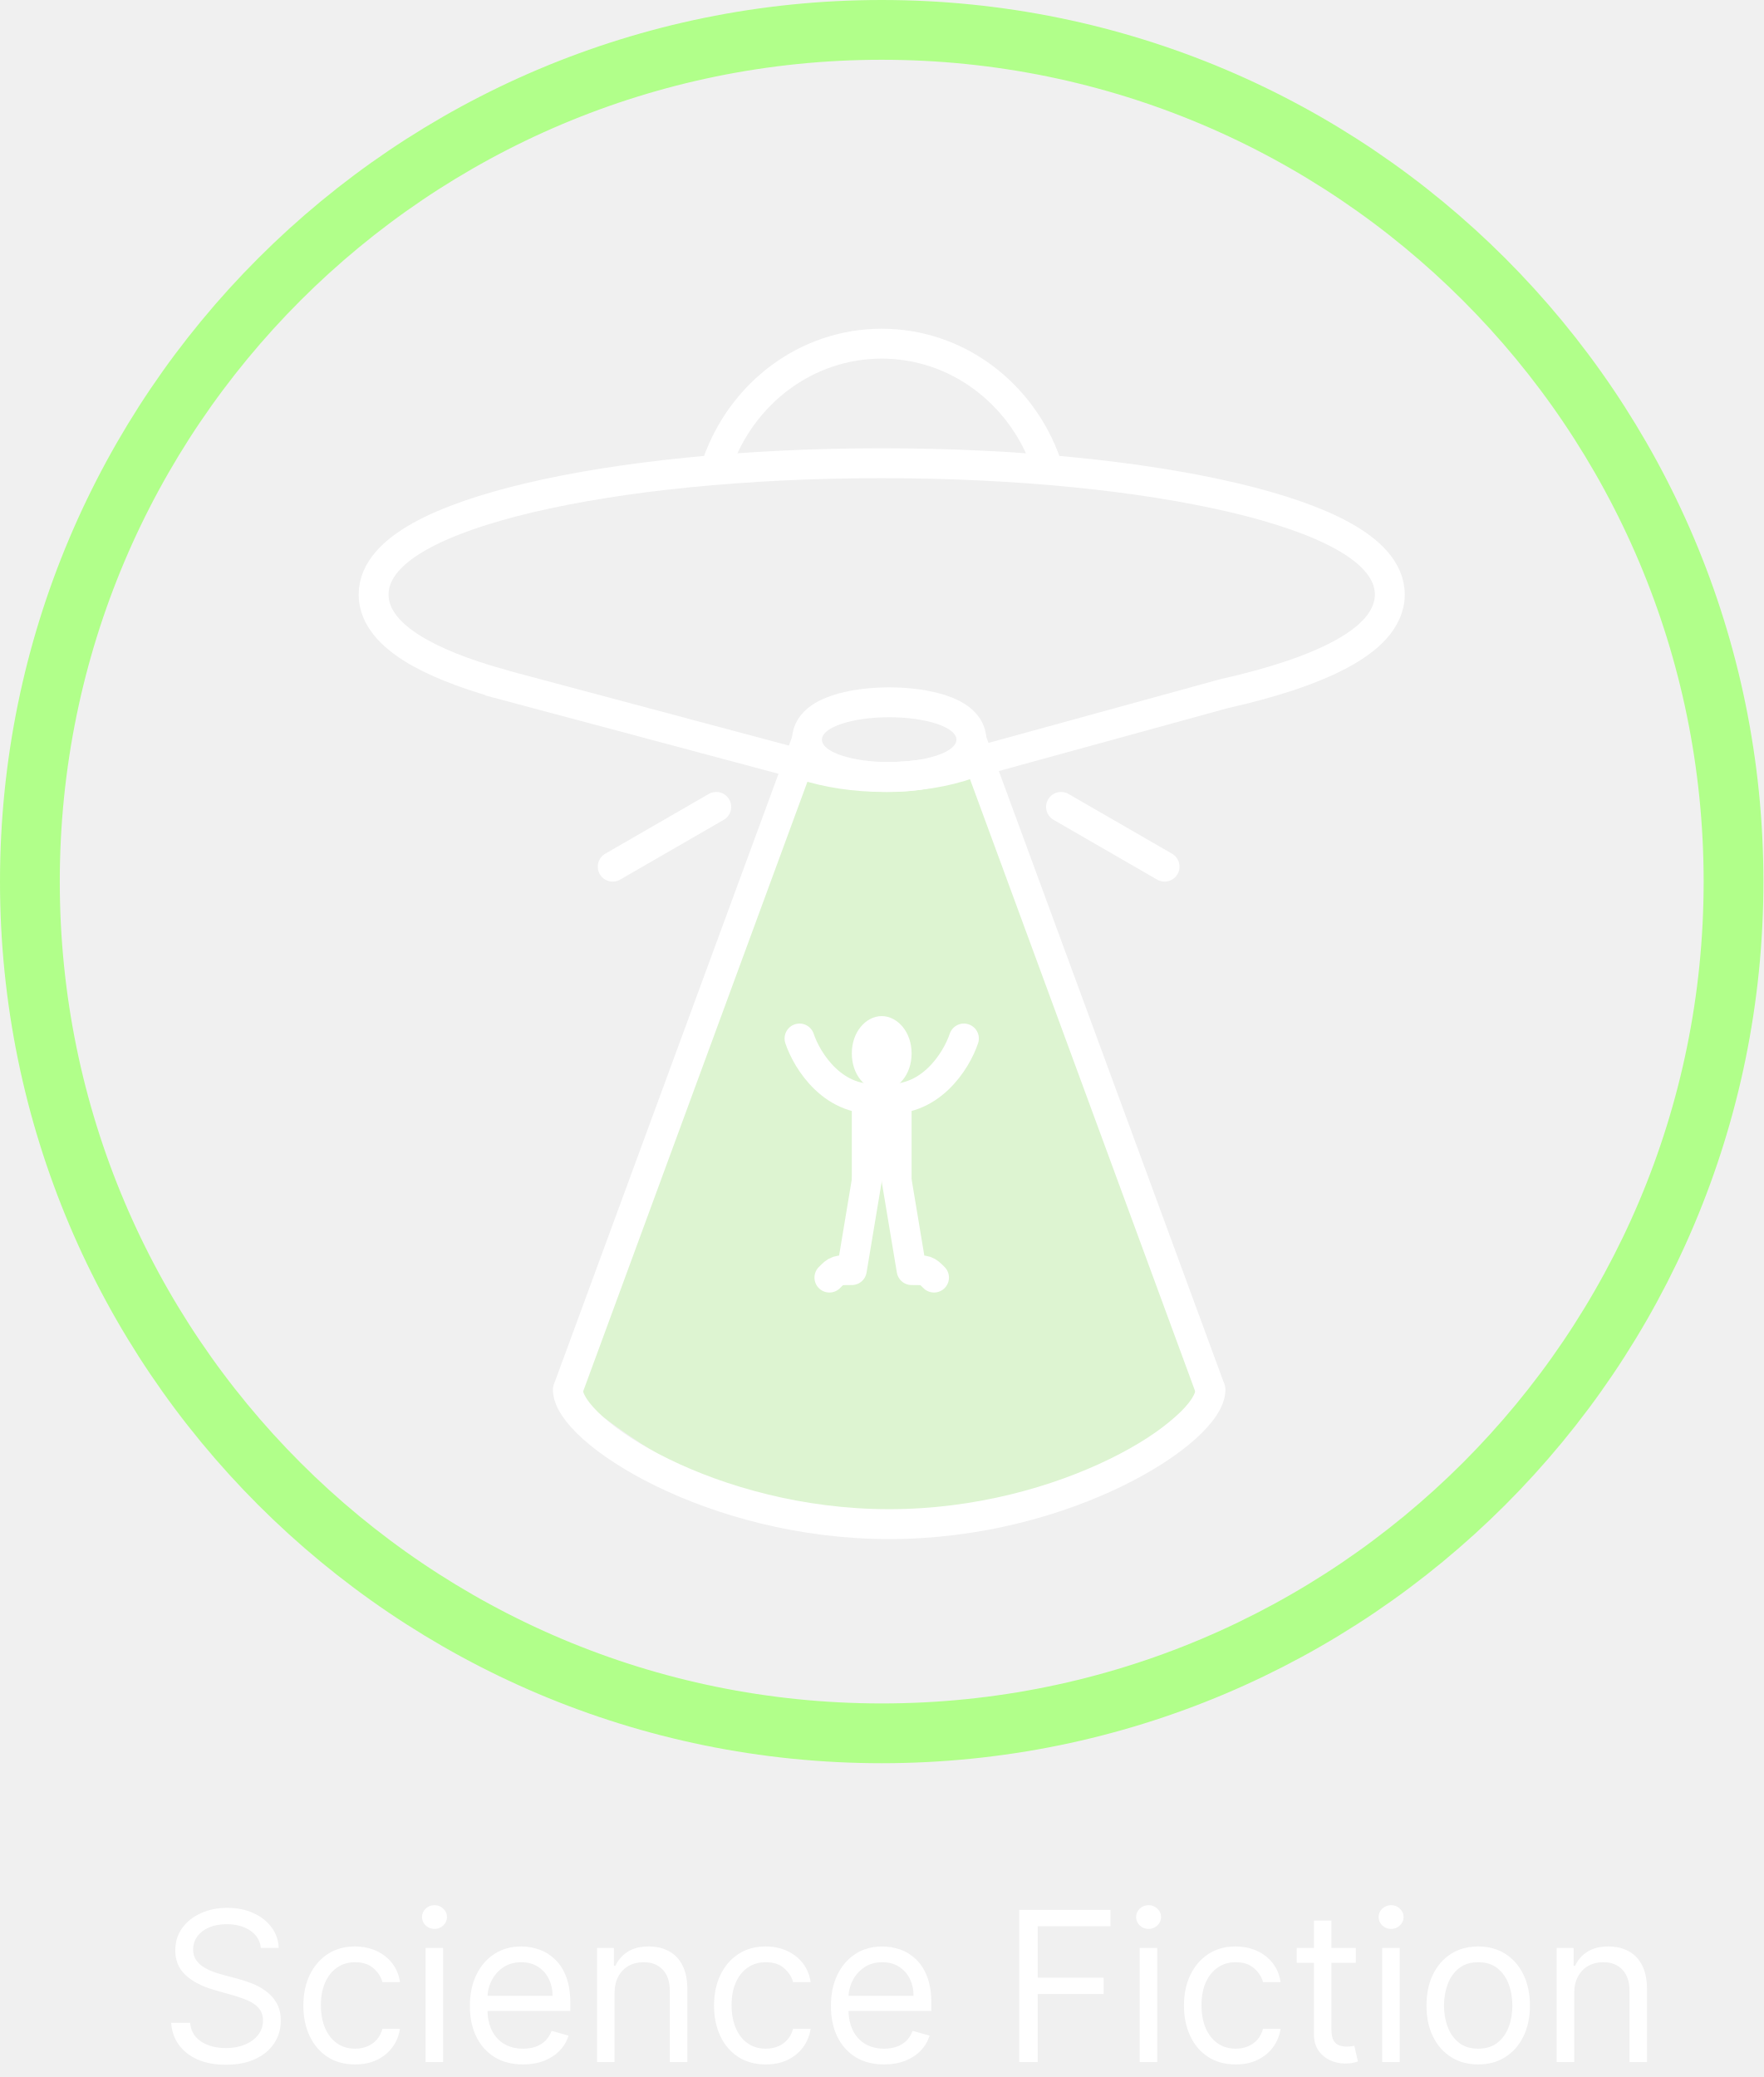
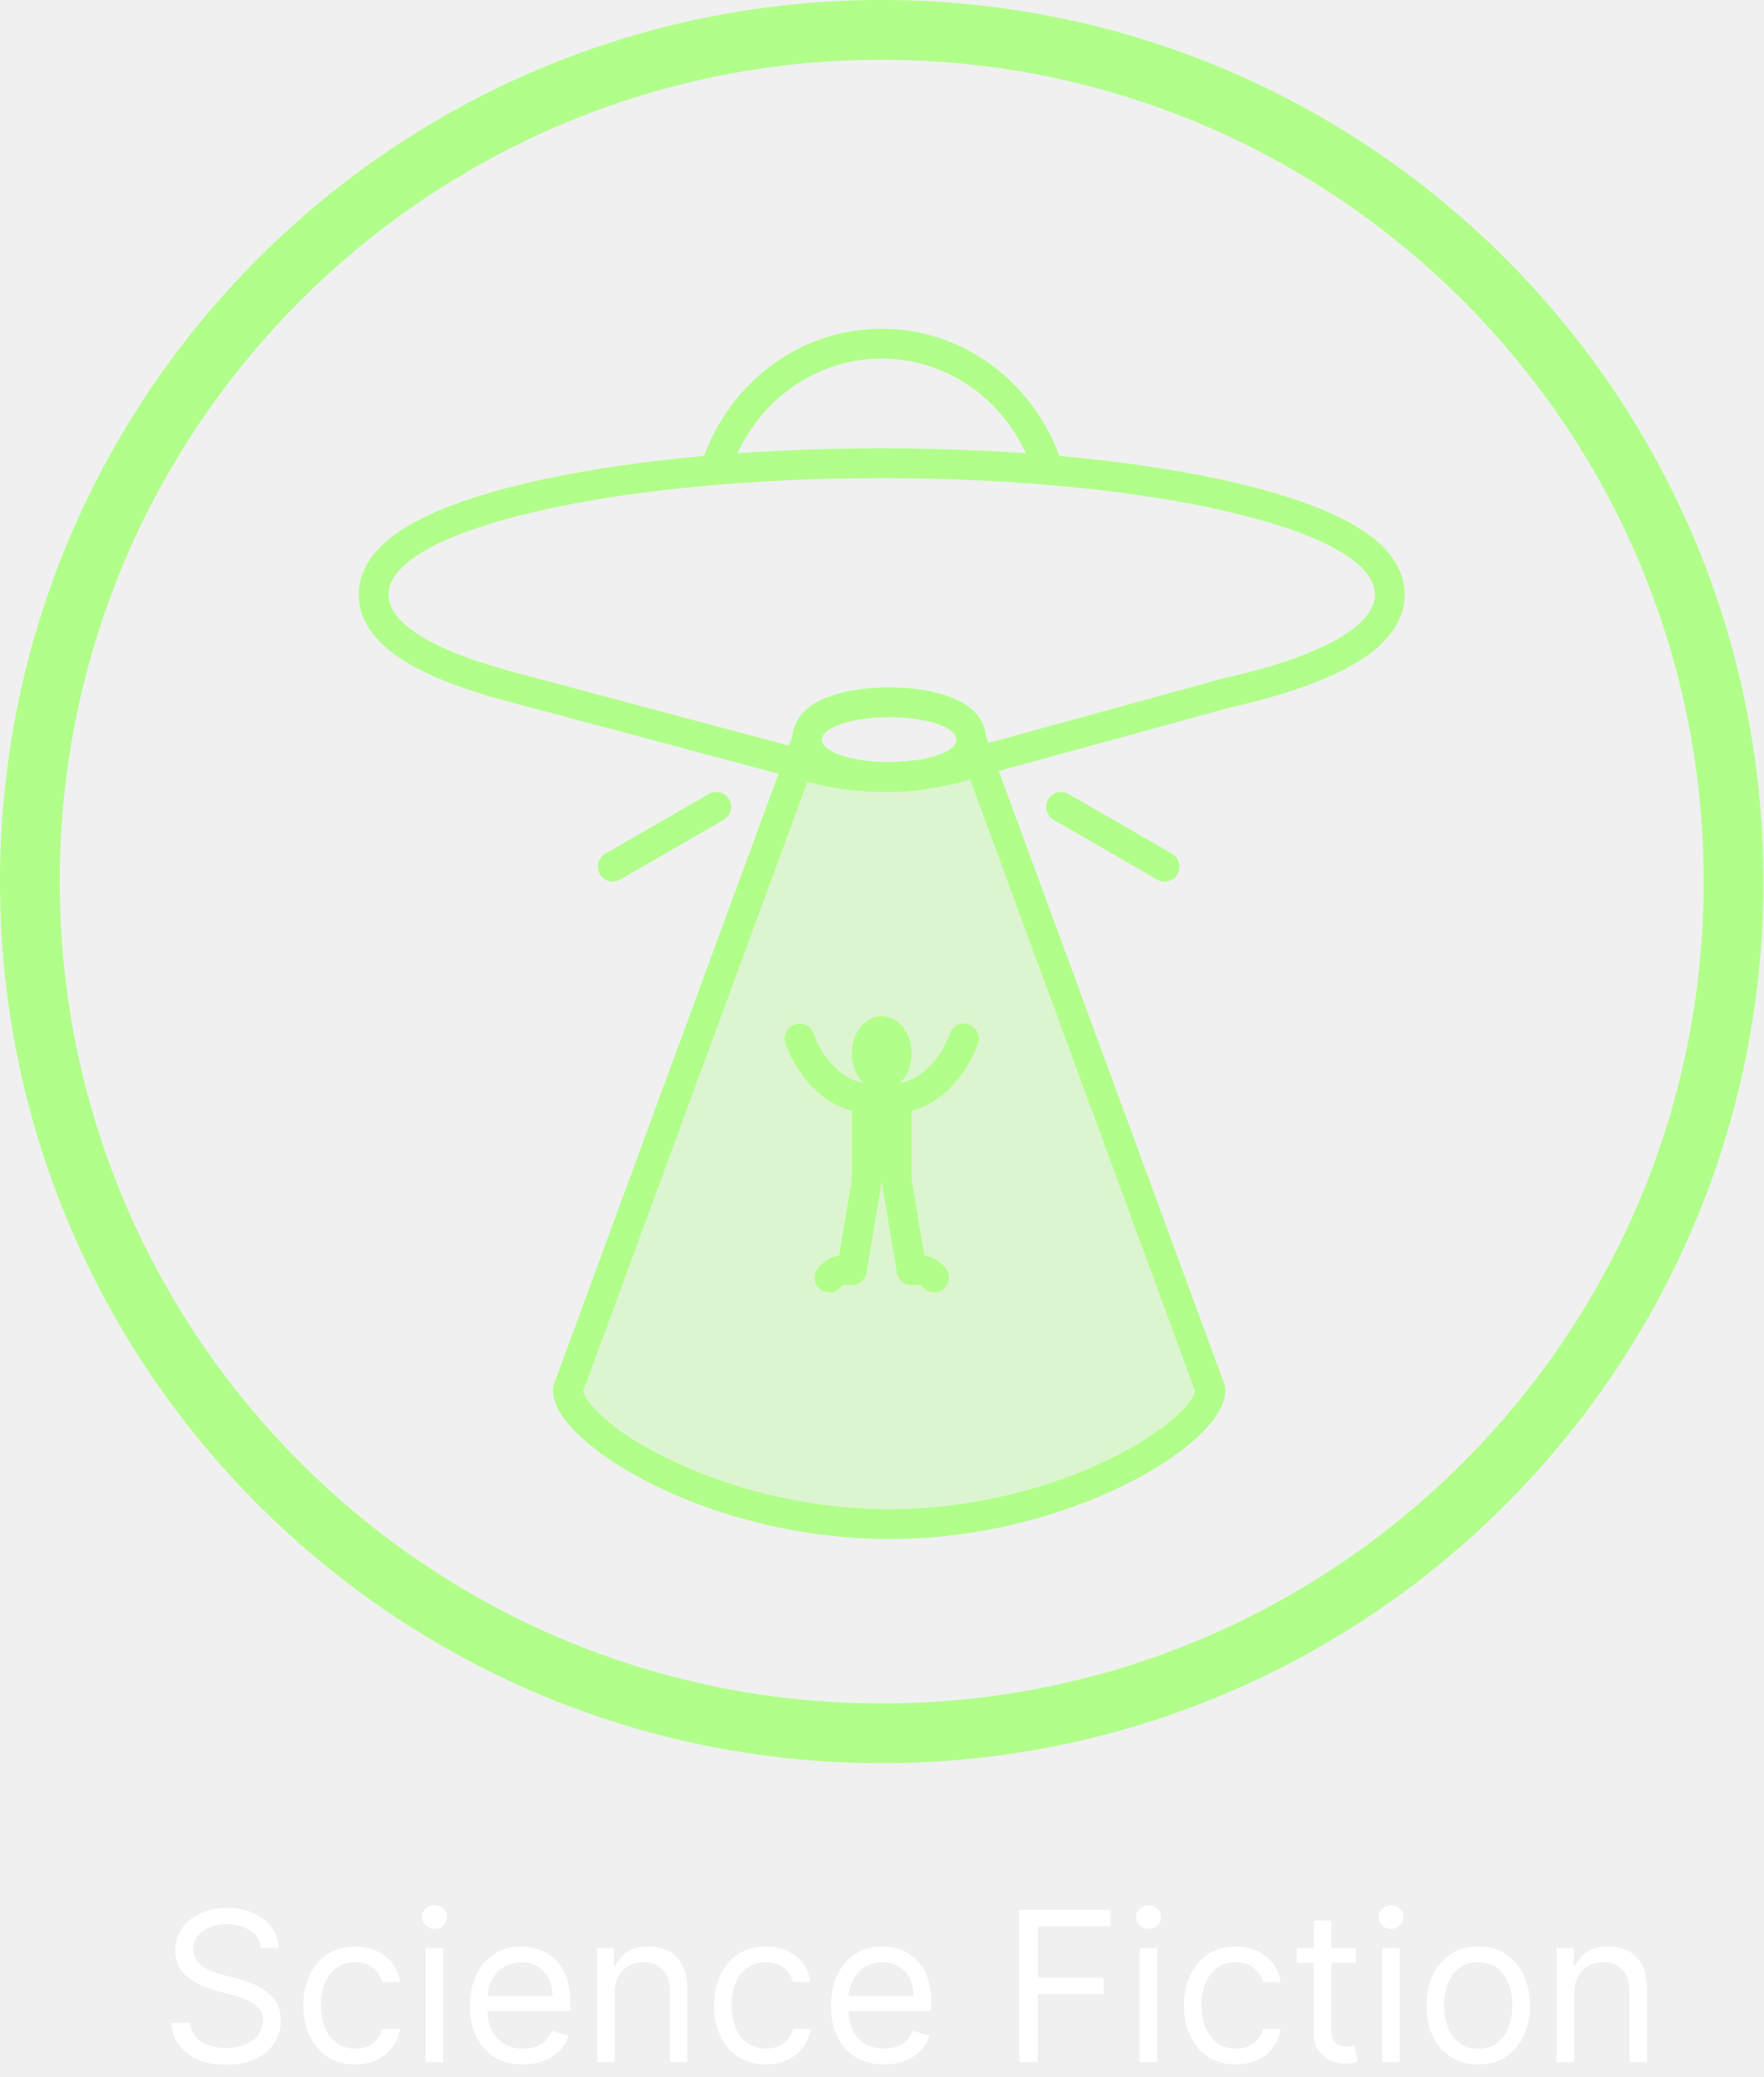
<svg xmlns="http://www.w3.org/2000/svg" width="118" height="139" viewBox="0 0 118 139" fill="none">
  <path d="M53.5 51L37.5 92.5C57.1 109.7 74.667 99.667 81 92.5L65.5 51C61.1 53 55.667 51.833 53.5 51Z" fill="#B1FF8A" fill-opacity="0.3" />
  <circle cx="59" cy="59" r="57" stroke="#B1FF8A" stroke-width="4" />
  <path d="M17.457 130.364C17.398 129.86 17.156 129.469 16.732 129.19C16.307 128.912 15.787 128.773 15.171 128.773C14.72 128.773 14.325 128.846 13.987 128.991C13.652 129.137 13.391 129.338 13.202 129.593C13.016 129.848 12.923 130.138 12.923 130.463C12.923 130.735 12.988 130.969 13.117 131.164C13.25 131.356 13.419 131.517 13.624 131.646C13.83 131.772 14.045 131.877 14.271 131.96C14.496 132.039 14.703 132.104 14.892 132.153L15.926 132.432C16.191 132.501 16.486 132.598 16.811 132.72C17.139 132.843 17.452 133.01 17.751 133.222C18.052 133.431 18.301 133.7 18.496 134.028C18.692 134.356 18.79 134.759 18.79 135.236C18.79 135.786 18.646 136.283 18.357 136.727C18.072 137.171 17.655 137.524 17.104 137.786C16.558 138.048 15.893 138.179 15.111 138.179C14.382 138.179 13.75 138.061 13.217 137.826C12.686 137.591 12.269 137.263 11.964 136.842C11.662 136.421 11.492 135.932 11.452 135.375H12.724C12.758 135.759 12.887 136.078 13.112 136.33C13.341 136.578 13.629 136.764 13.977 136.886C14.329 137.006 14.706 137.065 15.111 137.065C15.581 137.065 16.004 136.989 16.379 136.837C16.753 136.681 17.05 136.465 17.268 136.19C17.487 135.912 17.597 135.587 17.597 135.216C17.597 134.878 17.502 134.603 17.313 134.391C17.124 134.179 16.876 134.006 16.567 133.874C16.259 133.741 15.926 133.625 15.568 133.526L14.315 133.168C13.52 132.939 12.89 132.612 12.426 132.188C11.962 131.764 11.73 131.209 11.73 130.523C11.73 129.953 11.884 129.455 12.193 129.031C12.504 128.604 12.922 128.272 13.445 128.037C13.972 127.798 14.561 127.679 15.21 127.679C15.867 127.679 16.45 127.797 16.96 128.032C17.471 128.264 17.875 128.582 18.173 128.987C18.475 129.391 18.634 129.85 18.651 130.364H17.457ZM23.76 138.159C23.044 138.159 22.428 137.99 21.911 137.652C21.394 137.314 20.996 136.848 20.718 136.255C20.439 135.662 20.3 134.984 20.3 134.222C20.3 133.446 20.442 132.762 20.727 132.168C21.016 131.572 21.417 131.106 21.931 130.771C22.448 130.433 23.051 130.264 23.74 130.264C24.277 130.264 24.761 130.364 25.192 130.562C25.623 130.761 25.976 131.04 26.251 131.398C26.526 131.756 26.697 132.173 26.763 132.651H25.59C25.5 132.303 25.301 131.994 24.993 131.726C24.688 131.454 24.277 131.318 23.76 131.318C23.303 131.318 22.902 131.437 22.557 131.676C22.216 131.911 21.949 132.245 21.757 132.675C21.568 133.103 21.473 133.605 21.473 134.182C21.473 134.772 21.566 135.286 21.752 135.723C21.941 136.161 22.206 136.5 22.547 136.742C22.892 136.984 23.296 137.105 23.76 137.105C24.065 137.105 24.342 137.052 24.59 136.946C24.839 136.84 25.049 136.688 25.222 136.489C25.394 136.29 25.517 136.051 25.59 135.773H26.763C26.697 136.223 26.533 136.629 26.271 136.991C26.012 137.349 25.669 137.634 25.242 137.846C24.817 138.055 24.324 138.159 23.76 138.159ZM28.478 138V130.364H29.651V138H28.478ZM29.075 129.091C28.846 129.091 28.649 129.013 28.483 128.857C28.321 128.701 28.239 128.514 28.239 128.295C28.239 128.077 28.321 127.889 28.483 127.734C28.649 127.578 28.846 127.5 29.075 127.5C29.303 127.5 29.499 127.578 29.661 127.734C29.827 127.889 29.91 128.077 29.91 128.295C29.91 128.514 29.827 128.701 29.661 128.857C29.499 129.013 29.303 129.091 29.075 129.091ZM35.002 138.159C34.266 138.159 33.632 137.997 33.098 137.672C32.568 137.344 32.158 136.886 31.87 136.3C31.585 135.71 31.442 135.024 31.442 134.241C31.442 133.459 31.585 132.77 31.87 132.173C32.158 131.573 32.559 131.106 33.073 130.771C33.59 130.433 34.193 130.264 34.883 130.264C35.281 130.264 35.673 130.33 36.061 130.463C36.449 130.596 36.802 130.811 37.12 131.109C37.438 131.404 37.692 131.795 37.881 132.283C38.07 132.77 38.164 133.37 38.164 134.082V134.58H32.278V133.565H36.971C36.971 133.134 36.885 132.75 36.712 132.412C36.543 132.074 36.301 131.807 35.986 131.612C35.675 131.416 35.307 131.318 34.883 131.318C34.416 131.318 34.011 131.434 33.67 131.666C33.332 131.895 33.072 132.193 32.889 132.561C32.707 132.929 32.616 133.323 32.616 133.744V134.42C32.616 134.997 32.715 135.486 32.914 135.887C33.116 136.285 33.396 136.588 33.754 136.797C34.112 137.002 34.528 137.105 35.002 137.105C35.31 137.105 35.589 137.062 35.837 136.976C36.089 136.886 36.306 136.754 36.489 136.578C36.671 136.399 36.812 136.177 36.911 135.912L38.045 136.23C37.925 136.615 37.725 136.953 37.443 137.244C37.161 137.533 36.813 137.758 36.399 137.92C35.985 138.08 35.519 138.159 35.002 138.159ZM41.122 133.406V138H39.949V130.364H41.082V131.557H41.182C41.361 131.169 41.633 130.857 41.997 130.622C42.362 130.384 42.832 130.264 43.409 130.264C43.926 130.264 44.379 130.37 44.766 130.582C45.154 130.791 45.456 131.109 45.671 131.537C45.887 131.961 45.994 132.498 45.994 133.148V138H44.821V133.227C44.821 132.627 44.665 132.16 44.354 131.825C44.042 131.487 43.615 131.318 43.071 131.318C42.697 131.318 42.362 131.399 42.067 131.562C41.775 131.724 41.545 131.961 41.376 132.273C41.207 132.584 41.122 132.962 41.122 133.406ZM51.241 138.159C50.525 138.159 49.908 137.99 49.391 137.652C48.874 137.314 48.476 136.848 48.198 136.255C47.92 135.662 47.78 134.984 47.78 134.222C47.78 133.446 47.923 132.762 48.208 132.168C48.496 131.572 48.897 131.106 49.411 130.771C49.928 130.433 50.531 130.264 51.221 130.264C51.758 130.264 52.242 130.364 52.672 130.562C53.103 130.761 53.456 131.04 53.731 131.398C54.007 131.756 54.177 132.173 54.243 132.651H53.07C52.981 132.303 52.782 131.994 52.474 131.726C52.169 131.454 51.758 131.318 51.241 131.318C50.783 131.318 50.382 131.437 50.038 131.676C49.696 131.911 49.429 132.245 49.237 132.675C49.048 133.103 48.954 133.605 48.954 134.182C48.954 134.772 49.047 135.286 49.232 135.723C49.421 136.161 49.686 136.5 50.028 136.742C50.372 136.984 50.777 137.105 51.241 137.105C51.545 137.105 51.822 137.052 52.071 136.946C52.319 136.84 52.53 136.688 52.702 136.489C52.875 136.29 52.997 136.051 53.07 135.773H54.243C54.177 136.223 54.013 136.629 53.751 136.991C53.493 137.349 53.15 137.634 52.722 137.846C52.298 138.055 51.804 138.159 51.241 138.159ZM59.16 138.159C58.425 138.159 57.79 137.997 57.256 137.672C56.726 137.344 56.317 136.886 56.028 136.3C55.743 135.71 55.601 135.024 55.601 134.241C55.601 133.459 55.743 132.77 56.028 132.173C56.317 131.573 56.718 131.106 57.231 130.771C57.748 130.433 58.352 130.264 59.041 130.264C59.439 130.264 59.831 130.33 60.219 130.463C60.607 130.596 60.96 130.811 61.278 131.109C61.596 131.404 61.85 131.795 62.039 132.283C62.228 132.77 62.322 133.37 62.322 134.082V134.58H56.436V133.565H61.129C61.129 133.134 61.043 132.75 60.871 132.412C60.702 132.074 60.46 131.807 60.145 131.612C59.833 131.416 59.465 131.318 59.041 131.318C58.574 131.318 58.169 131.434 57.828 131.666C57.49 131.895 57.23 132.193 57.047 132.561C56.865 132.929 56.774 133.323 56.774 133.744V134.42C56.774 134.997 56.873 135.486 57.072 135.887C57.274 136.285 57.554 136.588 57.913 136.797C58.27 137.002 58.686 137.105 59.16 137.105C59.469 137.105 59.747 137.062 59.996 136.976C60.248 136.886 60.465 136.754 60.647 136.578C60.829 136.399 60.97 136.177 61.069 135.912L62.203 136.23C62.084 136.615 61.883 136.953 61.601 137.244C61.32 137.533 60.972 137.758 60.557 137.92C60.143 138.08 59.677 138.159 59.16 138.159ZM68.204 138V127.818H74.309V128.912H69.437V132.352H73.851V133.446H69.437V138H68.204ZM76.261 138V130.364H77.435V138H76.261ZM76.858 129.091C76.629 129.091 76.432 129.013 76.266 128.857C76.104 128.701 76.023 128.514 76.023 128.295C76.023 128.077 76.104 127.889 76.266 127.734C76.432 127.578 76.629 127.5 76.858 127.5C77.087 127.5 77.282 127.578 77.445 127.734C77.61 127.889 77.693 128.077 77.693 128.295C77.693 128.514 77.61 128.701 77.445 128.857C77.282 129.013 77.087 129.091 76.858 129.091ZM82.686 138.159C81.97 138.159 81.353 137.99 80.837 137.652C80.319 137.314 79.922 136.848 79.643 136.255C79.365 135.662 79.226 134.984 79.226 134.222C79.226 133.446 79.368 132.762 79.653 132.168C79.942 131.572 80.343 131.106 80.856 130.771C81.373 130.433 81.977 130.264 82.666 130.264C83.203 130.264 83.687 130.364 84.118 130.562C84.549 130.761 84.902 131.04 85.177 131.398C85.452 131.756 85.623 132.173 85.689 132.651H84.515C84.426 132.303 84.227 131.994 83.919 131.726C83.614 131.454 83.203 131.318 82.686 131.318C82.228 131.318 81.828 131.437 81.483 131.676C81.141 131.911 80.875 132.245 80.682 132.675C80.493 133.103 80.399 133.605 80.399 134.182C80.399 134.772 80.492 135.286 80.677 135.723C80.866 136.161 81.132 136.5 81.473 136.742C81.817 136.984 82.222 137.105 82.686 137.105C82.991 137.105 83.268 137.052 83.516 136.946C83.765 136.84 83.975 136.688 84.147 136.489C84.32 136.29 84.442 136.051 84.515 135.773H85.689C85.623 136.223 85.458 136.629 85.197 136.991C84.938 137.349 84.595 137.634 84.167 137.846C83.743 138.055 83.249 138.159 82.686 138.159ZM90.725 130.364V131.358H86.768V130.364H90.725ZM87.921 128.534H89.094V135.812C89.094 136.144 89.142 136.393 89.239 136.558C89.338 136.721 89.464 136.83 89.616 136.886C89.772 136.939 89.936 136.966 90.109 136.966C90.238 136.966 90.344 136.959 90.427 136.946C90.51 136.929 90.576 136.916 90.626 136.906L90.864 137.96C90.785 137.99 90.674 138.02 90.531 138.05C90.389 138.083 90.208 138.099 89.989 138.099C89.658 138.099 89.333 138.028 89.015 137.886C88.7 137.743 88.438 137.526 88.229 137.234C88.024 136.943 87.921 136.575 87.921 136.131V128.534ZM92.49 138V130.364H93.663V138H92.49ZM93.087 129.091C92.858 129.091 92.661 129.013 92.495 128.857C92.332 128.701 92.251 128.514 92.251 128.295C92.251 128.077 92.332 127.889 92.495 127.734C92.661 127.578 92.858 127.5 93.087 127.5C93.315 127.5 93.511 127.578 93.673 127.734C93.839 127.889 93.922 128.077 93.922 128.295C93.922 128.514 93.839 128.701 93.673 128.857C93.511 129.013 93.315 129.091 93.087 129.091ZM98.914 138.159C98.225 138.159 97.62 137.995 97.1 137.667C96.583 137.339 96.178 136.88 95.887 136.29C95.598 135.7 95.454 135.01 95.454 134.222C95.454 133.426 95.598 132.732 95.887 132.138C96.178 131.545 96.583 131.085 97.1 130.756C97.62 130.428 98.225 130.264 98.914 130.264C99.604 130.264 100.207 130.428 100.724 130.756C101.244 131.085 101.649 131.545 101.937 132.138C102.229 132.732 102.375 133.426 102.375 134.222C102.375 135.01 102.229 135.7 101.937 136.29C101.649 136.88 101.244 137.339 100.724 137.667C100.207 137.995 99.604 138.159 98.914 138.159ZM98.914 137.105C99.438 137.105 99.869 136.971 100.207 136.702C100.545 136.434 100.795 136.081 100.958 135.643C101.12 135.206 101.201 134.732 101.201 134.222C101.201 133.711 101.12 133.236 100.958 132.795C100.795 132.354 100.545 131.998 100.207 131.726C99.869 131.454 99.438 131.318 98.914 131.318C98.391 131.318 97.96 131.454 97.622 131.726C97.284 131.998 97.034 132.354 96.871 132.795C96.709 133.236 96.627 133.711 96.627 134.222C96.627 134.732 96.709 135.206 96.871 135.643C97.034 136.081 97.284 136.434 97.622 136.702C97.96 136.971 98.391 137.105 98.914 137.105ZM105.339 133.406V138H104.166V130.364H105.299V131.557H105.399C105.578 131.169 105.849 130.857 106.214 130.622C106.579 130.384 107.049 130.264 107.626 130.264C108.143 130.264 108.595 130.37 108.983 130.582C109.371 130.791 109.673 131.109 109.888 131.537C110.103 131.961 110.211 132.498 110.211 133.148V138H109.038V133.227C109.038 132.627 108.882 132.16 108.57 131.825C108.259 131.487 107.831 131.318 107.288 131.318C106.913 131.318 106.579 131.399 106.284 131.562C105.992 131.724 105.762 131.961 105.593 132.273C105.423 132.584 105.339 132.962 105.339 133.406Z" fill="white" />
-   <path d="M48 31C49.642 26.332 53.947 23 59 23C64.053 23 68.359 26.332 70 31" stroke="white" stroke-width="2" stroke-linejoin="round" />
-   <path d="M54 49.5L38 93" stroke="white" stroke-width="2" />
-   <path d="M65 49.5L81 93" stroke="white" stroke-width="2" />
-   <path d="M59 31C68.166 31 76.497 31.876 82.564 33.309C85.59 34.023 88.108 34.888 89.894 35.885C91.595 36.834 93 38.114 93 39.79C93 40.665 92.606 41.437 92.024 42.084C91.448 42.725 90.644 43.295 89.693 43.805C87.797 44.822 85.124 45.701 81.918 46.419L64.9 51.096C63.284 51.67 61.306 52 59.19 52C57.207 52 55.349 51.709 53.796 51.202L33.898 45.886L33.297 45.726L33.294 45.713C30.981 45.053 29.05 44.291 27.648 43.427C26.185 42.525 25 41.326 25 39.79C25 38.114 26.405 36.834 28.106 35.885C29.892 34.888 32.41 34.023 35.435 33.309C41.503 31.876 49.834 31 59 31Z" stroke="white" stroke-width="2" />
-   <path d="M59.5 47C60.82 47 62.057 47.176 62.998 47.49C63.464 47.645 63.913 47.853 64.266 48.131C64.607 48.4 65 48.855 65 49.5C65 50.145 64.607 50.6 64.266 50.869C63.913 51.147 63.464 51.355 62.998 51.51C62.057 51.824 60.82 52 59.5 52C58.18 52 56.943 51.824 56.002 51.51C55.536 51.355 55.087 51.147 54.734 50.869C54.393 50.6 54 50.145 54 49.5C54 48.855 54.393 48.4 54.734 48.131C55.087 47.853 55.536 47.645 56.002 47.49C56.943 47.176 58.18 47 59.5 47Z" stroke="white" stroke-width="2" />
-   <path d="M81 93C81 95.761 71.374 102 59.5 102C47.626 102 38 95.761 38 93" stroke="white" stroke-width="2" stroke-linecap="round" />
-   <path d="M41 58L47.928 54" stroke="white" stroke-width="2" stroke-linecap="round" />
-   <path d="M77.928 58L71 54" stroke="white" stroke-width="2" stroke-linecap="round" />
-   <path d="M59 68.5C59.73 68.5 60.5 69.285 60.5 70.5C60.5 71.715 59.73 72.5 59 72.5C58.27 72.5 57.5 71.715 57.5 70.5C57.5 69.285 58.27 68.5 59 68.5Z" fill="white" stroke="white" />
-   <path d="M53.5 69.5C54 71 55.8 73.9 59 73.5C62.2 73.9 64 71 64.5 69.5" stroke="white" stroke-width="2" stroke-linecap="round" stroke-linejoin="round" />
-   <path d="M55.5 85.5C56 85 56 85 57 85L58 79" stroke="white" stroke-width="2" stroke-linecap="round" stroke-linejoin="round" />
-   <path d="M62.5 85.5C62 85 62 85 61 85L60 79" stroke="white" stroke-width="2" stroke-linecap="round" stroke-linejoin="round" />
-   <rect x="57.5" y="74.5" width="3" height="4" fill="white" stroke="white" />
+   <path d="M48 31C49.642 26.332 53.947 23 59 23C64.053 23 68.359 26.332 70 31" stroke="#B1FF8A" stroke-width="2" stroke-linejoin="round" />
+   <path d="M54 49.5L38 93" stroke="#B1FF8A" stroke-width="2" />
+   <path d="M65 49.5L81 93" stroke="#B1FF8A" stroke-width="2" />
+   <path d="M59 31C68.166 31 76.497 31.876 82.564 33.309C85.59 34.023 88.108 34.888 89.894 35.885C91.595 36.834 93 38.114 93 39.79C93 40.665 92.606 41.437 92.024 42.084C91.448 42.725 90.644 43.295 89.693 43.805C87.797 44.822 85.124 45.701 81.918 46.419L64.9 51.096C63.284 51.67 61.306 52 59.19 52C57.207 52 55.349 51.709 53.796 51.202L33.898 45.886L33.297 45.726L33.294 45.713C30.981 45.053 29.05 44.291 27.648 43.427C26.185 42.525 25 41.326 25 39.79C25 38.114 26.405 36.834 28.106 35.885C29.892 34.888 32.41 34.023 35.435 33.309C41.503 31.876 49.834 31 59 31Z" stroke="#B1FF8A" stroke-width="2" />
+   <path d="M59.5 47C60.82 47 62.057 47.176 62.998 47.49C63.464 47.645 63.913 47.853 64.266 48.131C64.607 48.4 65 48.855 65 49.5C65 50.145 64.607 50.6 64.266 50.869C63.913 51.147 63.464 51.355 62.998 51.51C62.057 51.824 60.82 52 59.5 52C58.18 52 56.943 51.824 56.002 51.51C55.536 51.355 55.087 51.147 54.734 50.869C54.393 50.6 54 50.145 54 49.5C54 48.855 54.393 48.4 54.734 48.131C55.087 47.853 55.536 47.645 56.002 47.49C56.943 47.176 58.18 47 59.5 47Z" stroke="#B1FF8A" stroke-width="2" />
+   <path d="M81 93C81 95.761 71.374 102 59.5 102C47.626 102 38 95.761 38 93" stroke="#B1FF8A" stroke-width="2" stroke-linecap="round" />
+   <path d="M41 58L47.928 54" stroke="#B1FF8A" stroke-width="2" stroke-linecap="round" />
+   <path d="M77.928 58L71 54" stroke="#B1FF8A" stroke-width="2" stroke-linecap="round" />
+   <path d="M59 68.5C59.73 68.5 60.5 69.285 60.5 70.5C60.5 71.715 59.73 72.5 59 72.5C58.27 72.5 57.5 71.715 57.5 70.5C57.5 69.285 58.27 68.5 59 68.5Z" fill="#B1FF8A" stroke="#B1FF8A" />
+   <path d="M53.5 69.5C54 71 55.8 73.9 59 73.5C62.2 73.9 64 71 64.5 69.5" stroke="#B1FF8A" stroke-width="2" stroke-linecap="round" stroke-linejoin="round" />
+   <path d="M55.5 85.5C56 85 56 85 57 85L58 79" stroke="#B1FF8A" stroke-width="2" stroke-linecap="round" stroke-linejoin="round" />
+   <path d="M62.5 85.5C62 85 62 85 61 85L60 79" stroke="#B1FF8A" stroke-width="2" stroke-linecap="round" stroke-linejoin="round" />
+   <rect x="57.5" y="74.5" width="3" height="4" fill="#B1FF8A" stroke="#B1FF8A" />
</svg>
